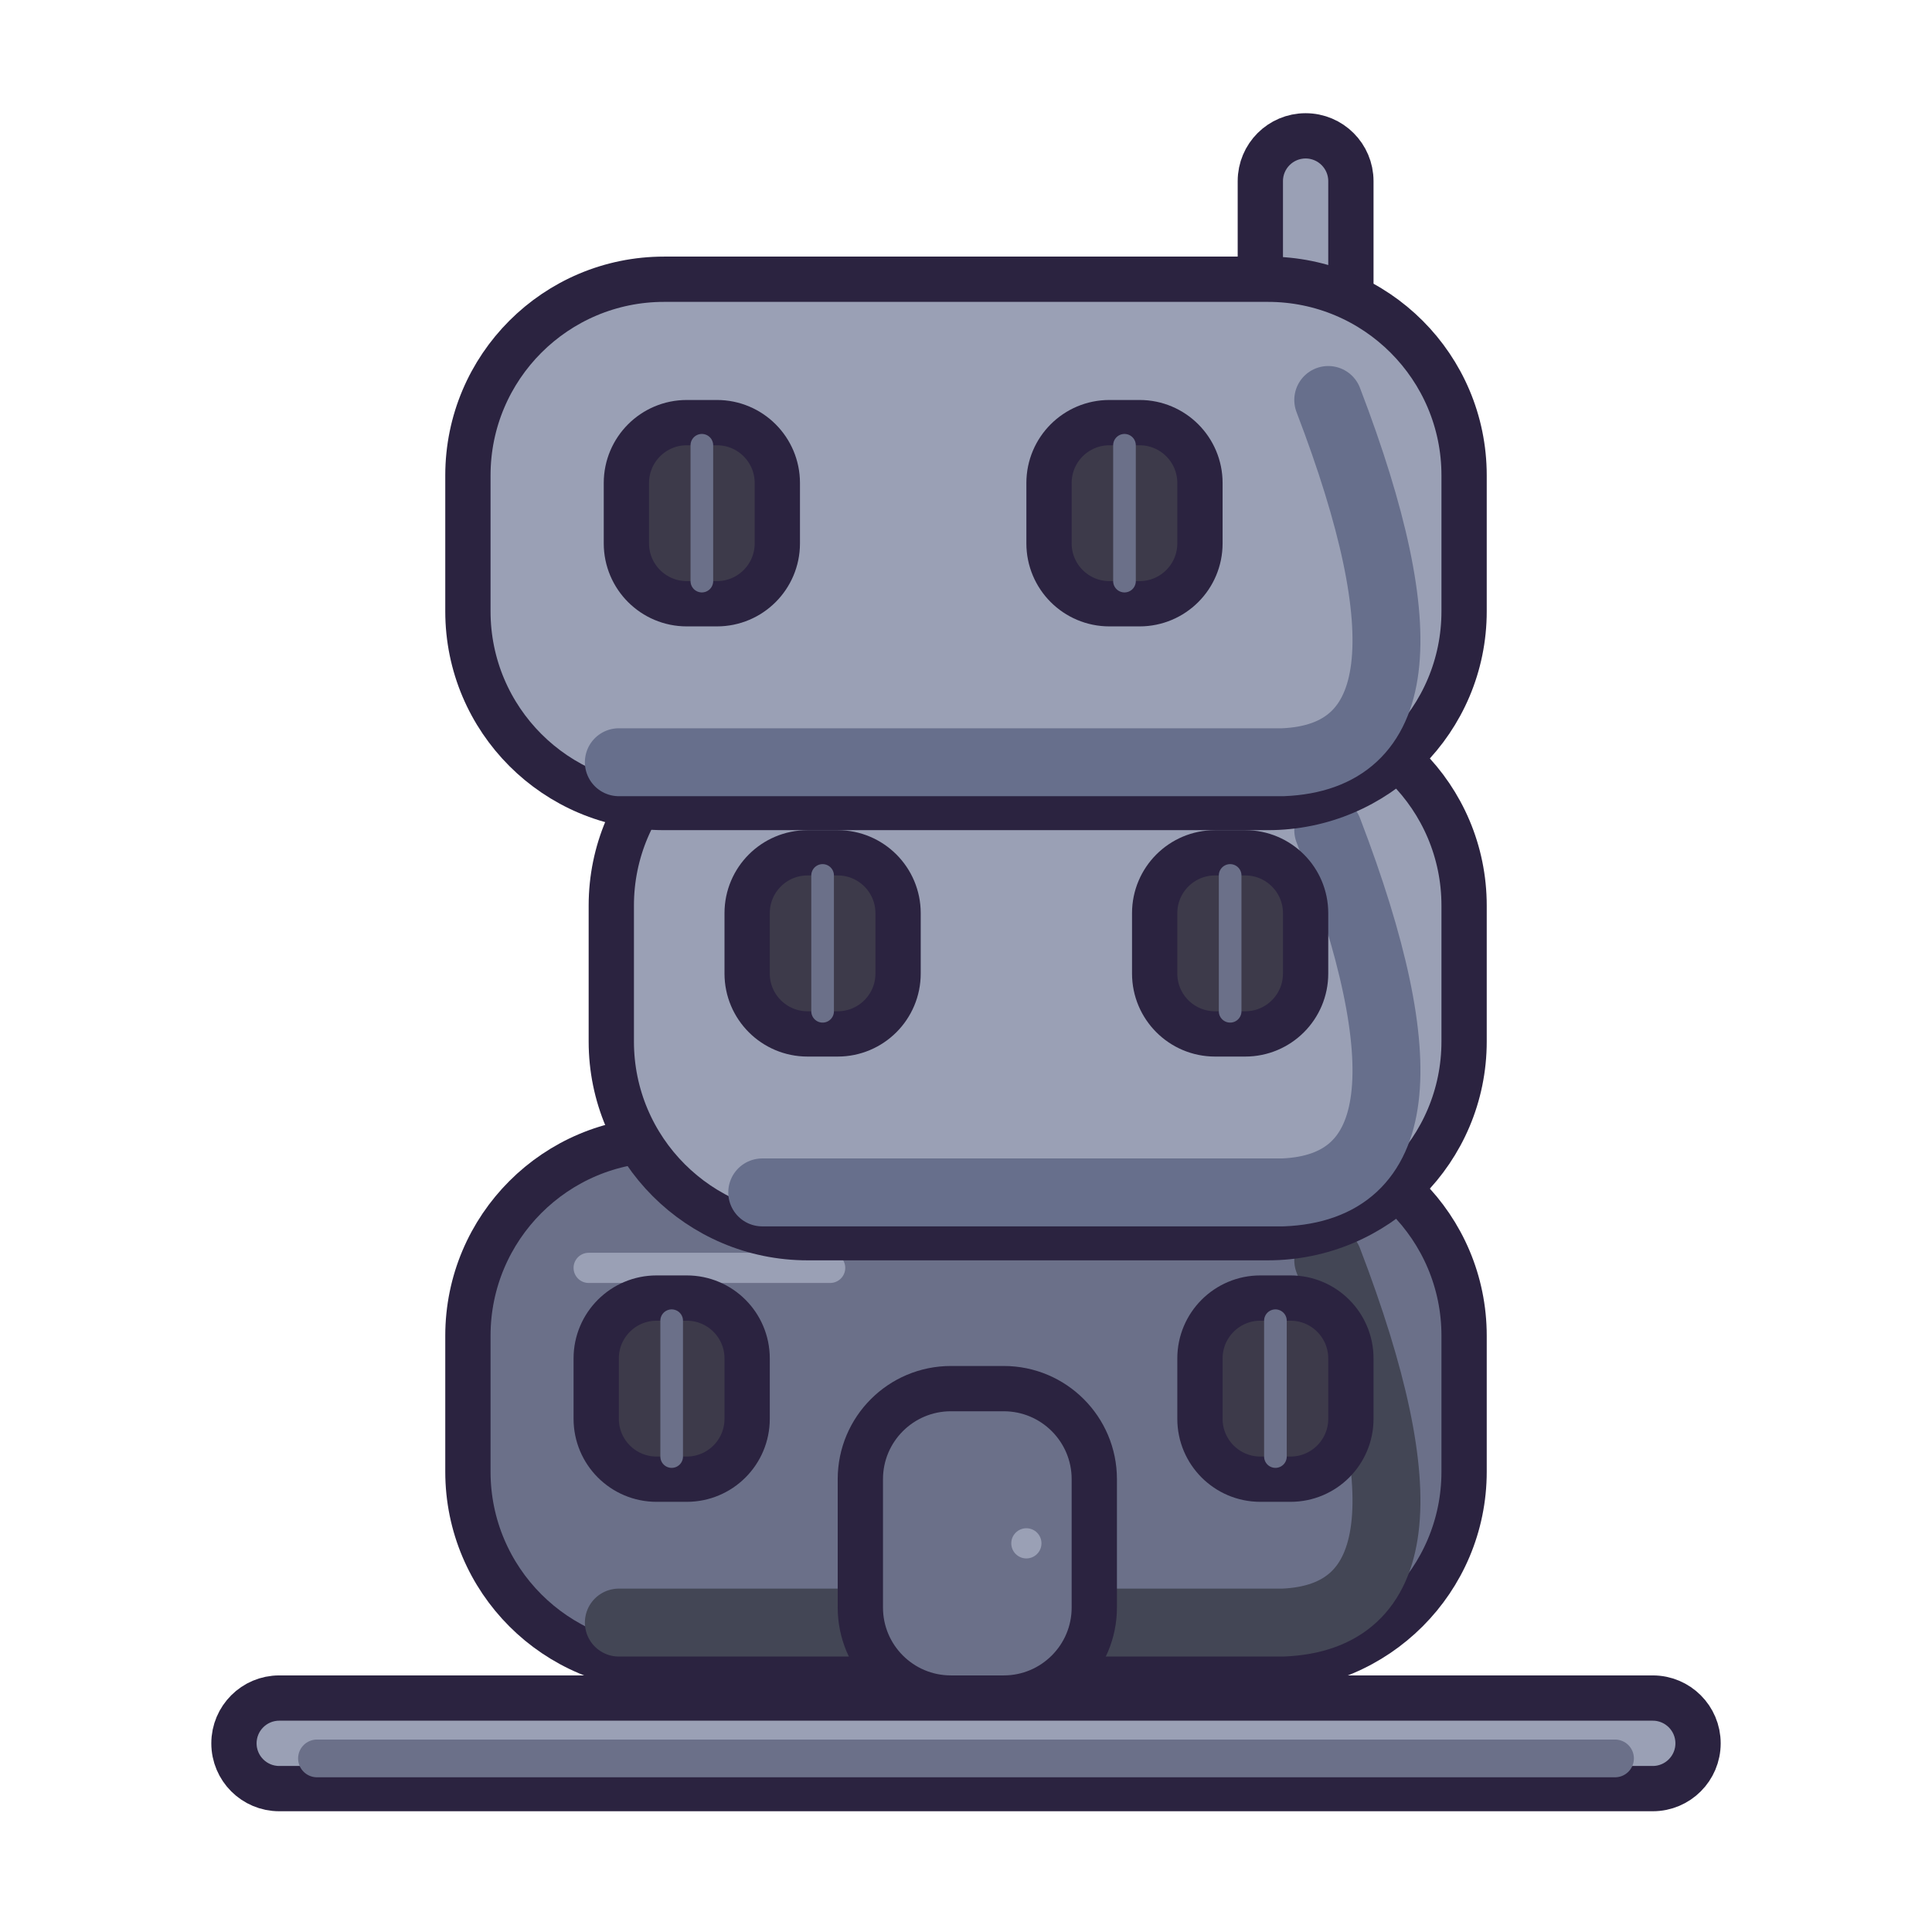
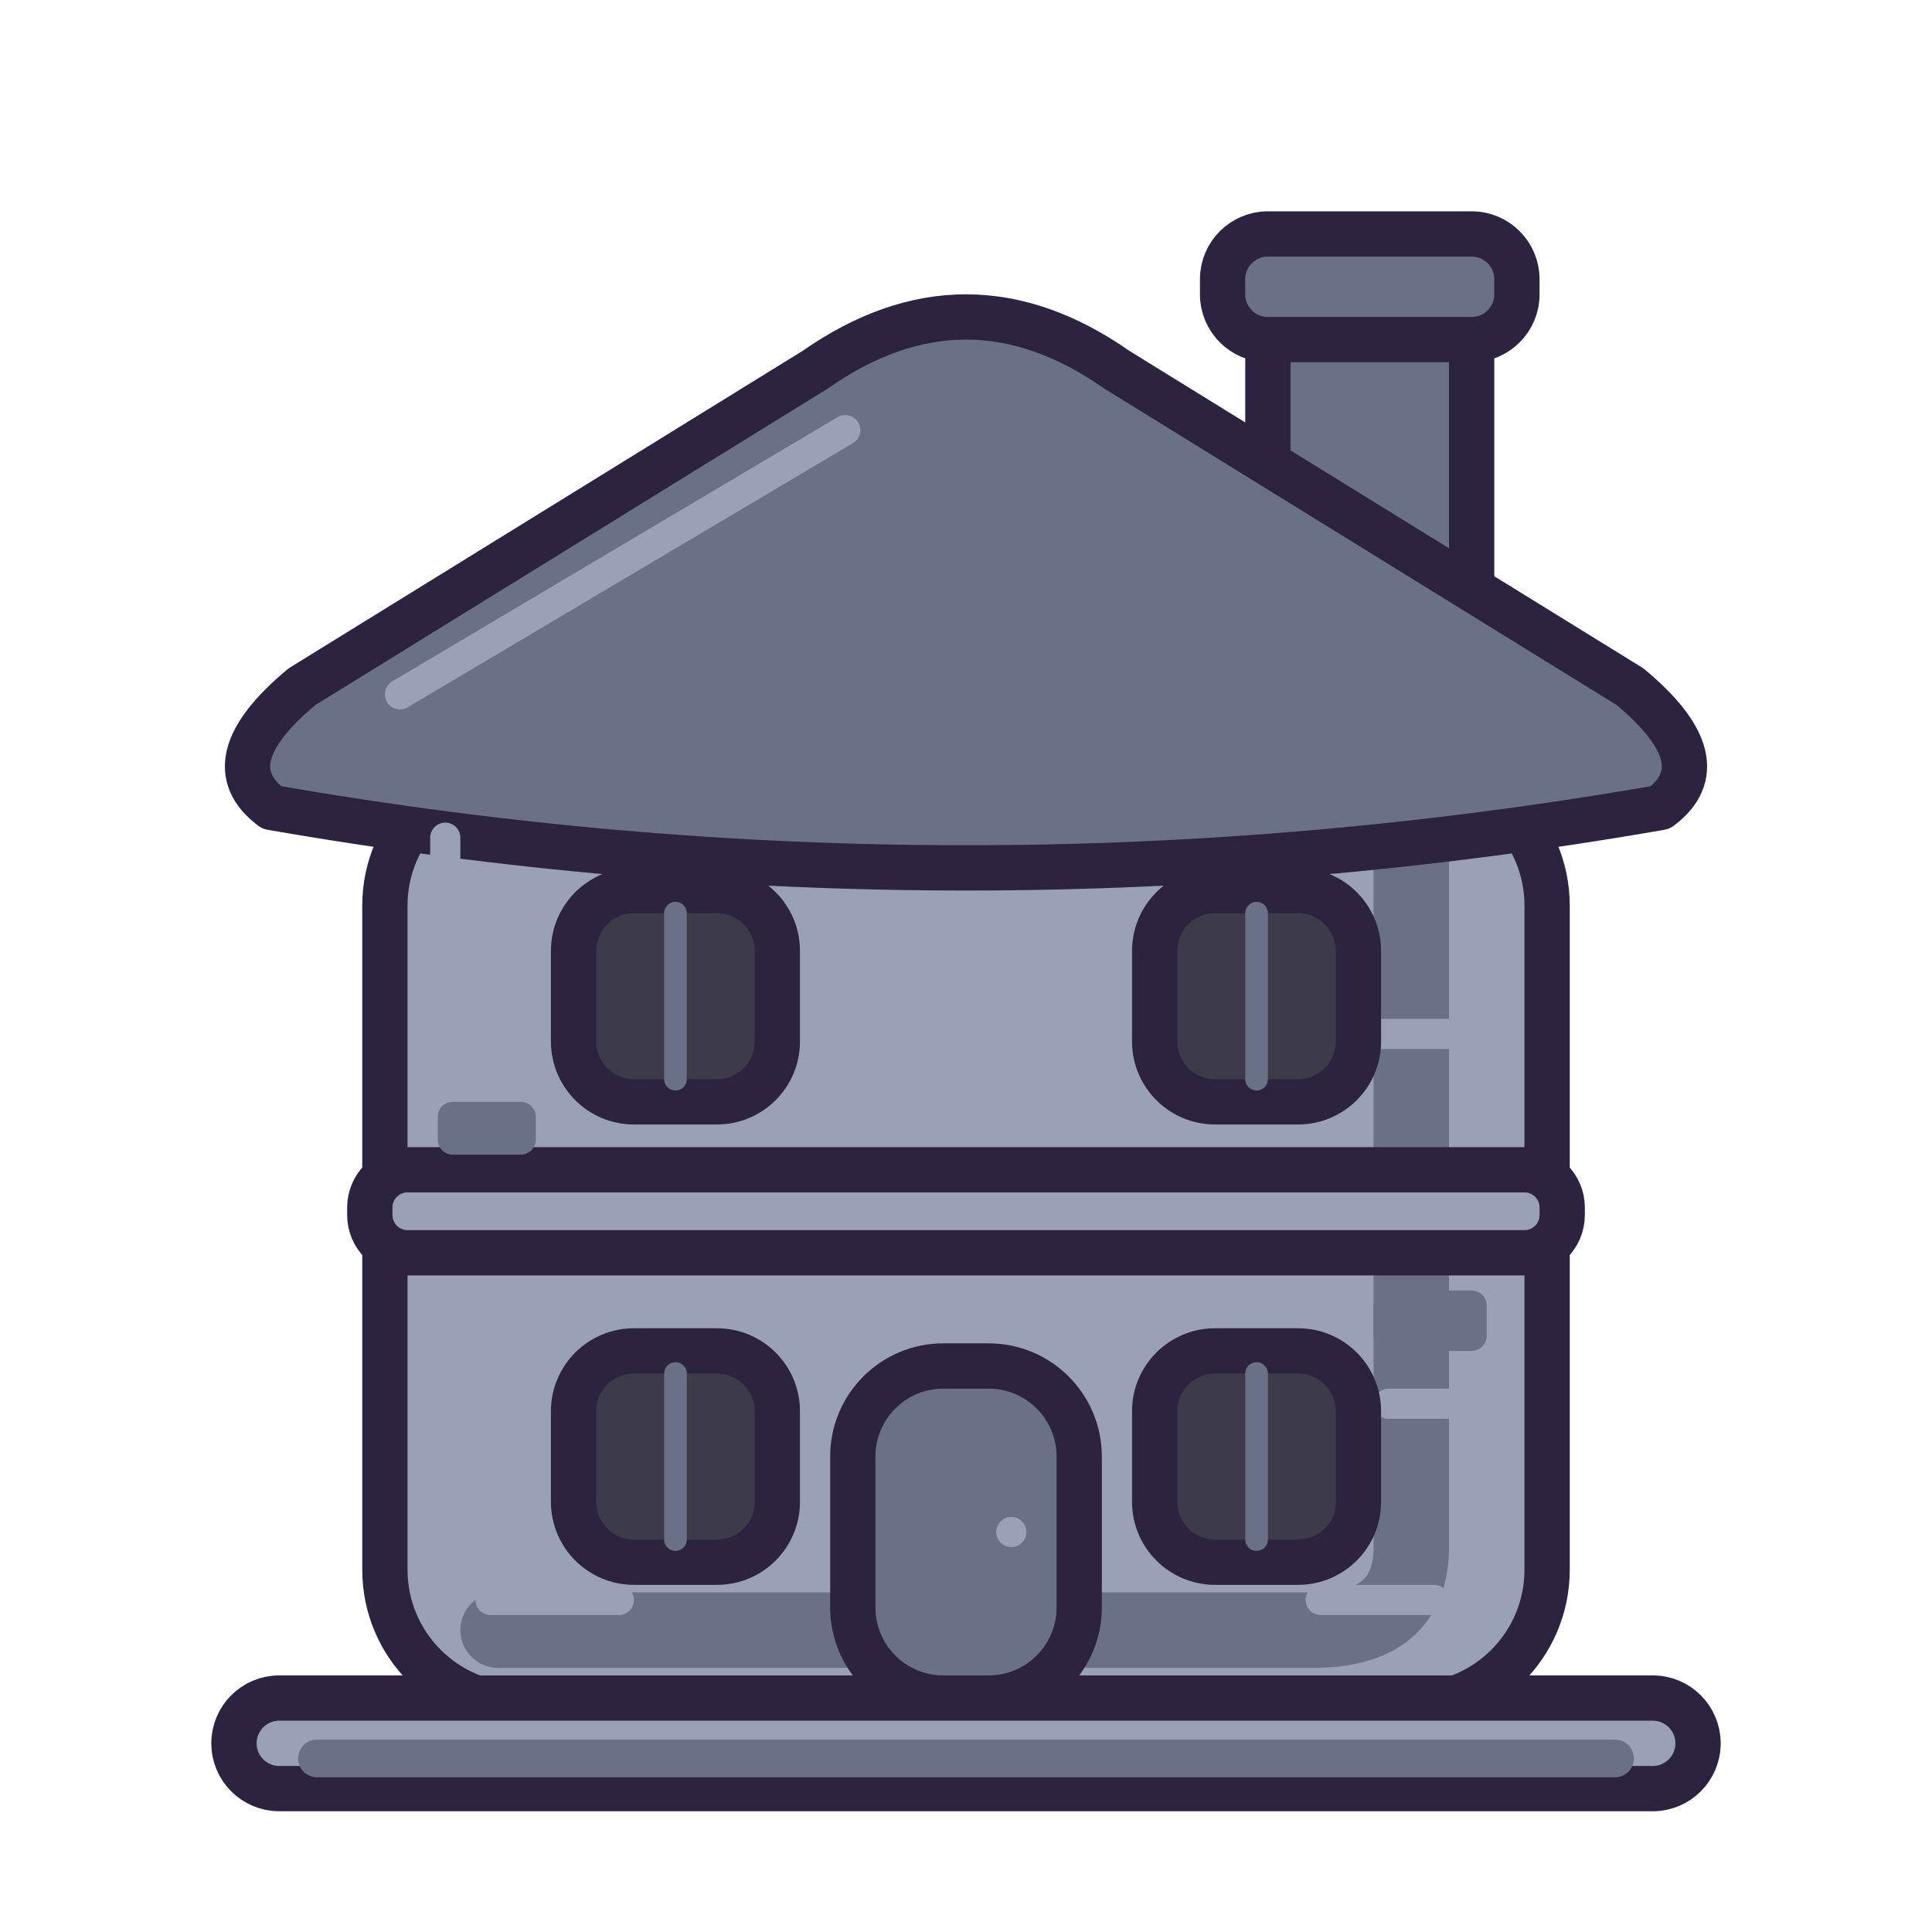
<svg xmlns="http://www.w3.org/2000/svg" version="1.1" viewBox="0 0 256 256" fill="none" stroke="#2B2340" stroke-width="6" stroke-linecap="round" stroke-linejoin="round">
-   <rect x="167" y="18" width="12" height="40" rx="6" fill="#9AA0B5" />
-   <g id="chimney-smoke-anchor" transform="translate(173 18)" />
-   <rect x="62" y="151" width="132" height="70" rx="26" fill="#6B7089" />
-   <path d="M176 167Q194 214 170 215H82" fill="none" stroke="#434655" stroke-width="9" />
-   <path d="M78 168H110" fill="none" stroke="#9AA0B5" stroke-width="4" />
-   <rect x="81" y="94" width="113" height="70" rx="26" fill="#9AA0B5" />
-   <path d="M176 110Q194 157 170 158H101" fill="none" stroke="#676F8C" stroke-width="9" />
-   <path d="M97 111H129" fill="none" stroke="#9AA0B5" stroke-width="4" />
-   <rect x="62" y="37" width="132" height="70" rx="26" fill="#9AA0B5" />
-   <path d="M176 53Q194 100 170 101H82" fill="none" stroke="#676F8C" stroke-width="9" />
-   <path d="M78 54H110" fill="none" stroke="#9AA0B5" stroke-width="4" />
+   <rect x="168" y="37" width="27" height="68" rx="8" fill="#6B7089" />
+   <rect x="162" y="31" width="39" height="14" rx="6" fill="#6B7089" />
+   <g id="chimney-smoke-anchor" transform="translate(181 31)" />
+   <rect x="51" y="102" width="154" height="124" rx="18" fill="#9AA0B5" />
+   <path d="M187 114V205Q187 216 174 216H66" fill="none" stroke="#6B7089" stroke-width="10" />
+   <path d="M36 107Q28 101 40 91L108 49Q128 35 148 49L216 91Q228 101 220 107Q128 123 36 107Z" fill="#6B7089" />
+   <path d="M53 92L112 57" fill="none" stroke="#9AA0B5" stroke-width="4" />
+   <rect x="49" y="155" width="158" height="11" rx="5" fill="#9AA0B5" />
+   <path d="M58 137H70M183 137H198M58 186H69M184 186H199M65 212H82M175 212H190" fill="none" stroke="#9AA0B5" stroke-width="4" />
+   <rect x="58" y="146" width="13" height="7" rx="2" fill="#6B7089" stroke="none" />
+   <rect x="182" y="171" width="15" height="8" rx="2" fill="#6B7089" stroke="none" />
  <g id="windows">
-     <rect x="83" y="56" width="20" height="24" rx="8" fill="#3D3A4A" />
-     <path d="M93 59V77" fill="none" stroke="#6B7089" stroke-width="3" />
-     <rect x="139" y="56" width="20" height="24" rx="8" fill="#3D3A4A" />
-     <path d="M149 59V77" fill="none" stroke="#6B7089" stroke-width="3" />
-     <rect x="99" y="113" width="20" height="24" rx="8" fill="#3D3A4A" />
-     <path d="M109 116V134" fill="none" stroke="#6B7089" stroke-width="3" />
-     <rect x="153" y="113" width="20" height="24" rx="8" fill="#3D3A4A" />
-     <path d="M163 116V134" fill="none" stroke="#6B7089" stroke-width="3" />
-     <rect x="79" y="172" width="20" height="24" rx="8" fill="#3D3A4A" />
-     <path d="M89 175V193" fill="none" stroke="#6B7089" stroke-width="3" />
-     <rect x="159" y="172" width="20" height="24" rx="8" fill="#3D3A4A" />
-     <path d="M169 175V193" fill="none" stroke="#6B7089" stroke-width="3" />
+     <rect x="76" y="118" width="27" height="28" rx="8" fill="#3D3A4A" />
+     <path d="M89.5 121V143" fill="none" stroke="#6B7089" stroke-width="3" />
+     <rect x="153" y="118" width="27" height="28" rx="8" fill="#3D3A4A" />
+     <path d="M166.5 121V143" fill="none" stroke="#6B7089" stroke-width="3" />
+     <rect x="76" y="179" width="27" height="28" rx="8" fill="#3D3A4A" />
+     <path d="M89.5 182V204" fill="none" stroke="#6B7089" stroke-width="3" />
+     <rect x="153" y="179" width="27" height="28" rx="8" fill="#3D3A4A" />
+     <path d="M166.5 182V204" fill="none" stroke="#6B7089" stroke-width="3" />
  </g>
-   <rect x="114" y="184" width="31" height="41" rx="12" fill="#6B7089" />
-   <circle cx="136" cy="204.5" r="2" fill="#9AA0B5" stroke="none" />
+   <rect x="113" y="181" width="30" height="44" rx="12" fill="#6B7089" />
+   <circle cx="134" cy="203" r="2" fill="#9AA0B5" stroke="none" />
+   <path d="M59 111V123" fill="none" stroke="#9AA0B5" stroke-width="4" />
  <rect x="31" y="225" width="194" height="12" rx="6" fill="#9AA0B5" />
  <path d="M42 233H214" fill="none" stroke="#6B7089" stroke-width="5" />
</svg>
